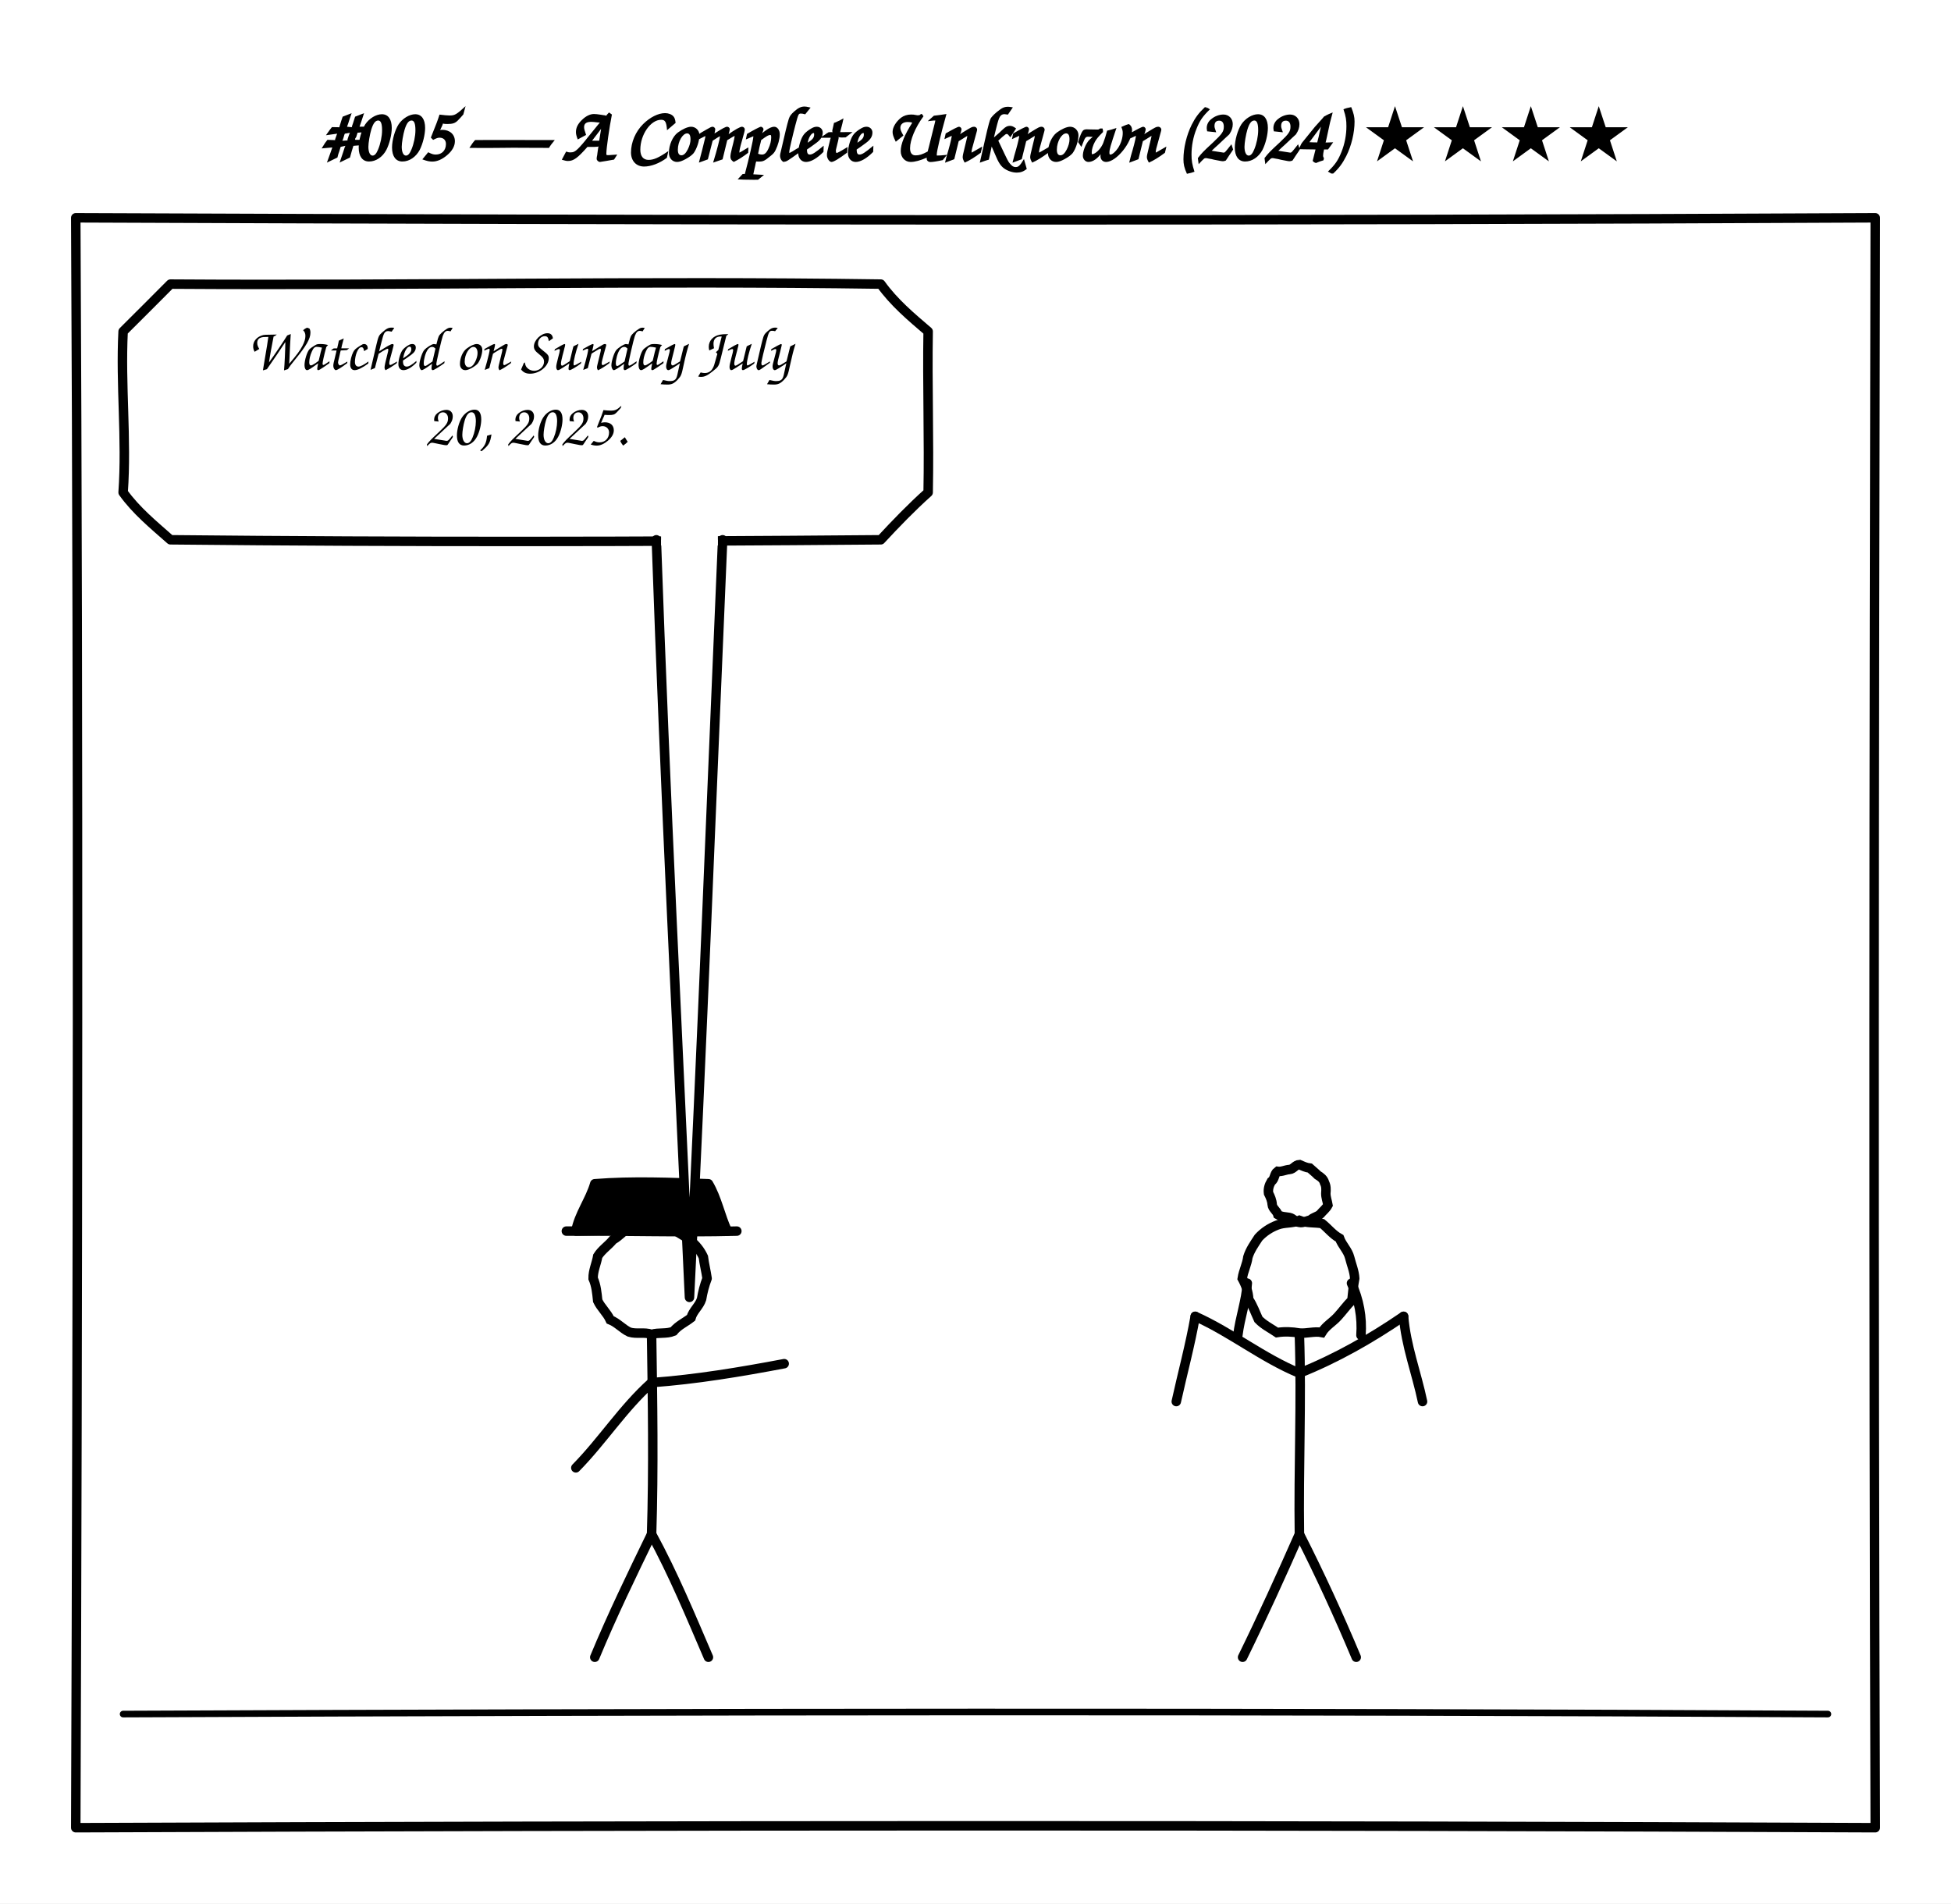
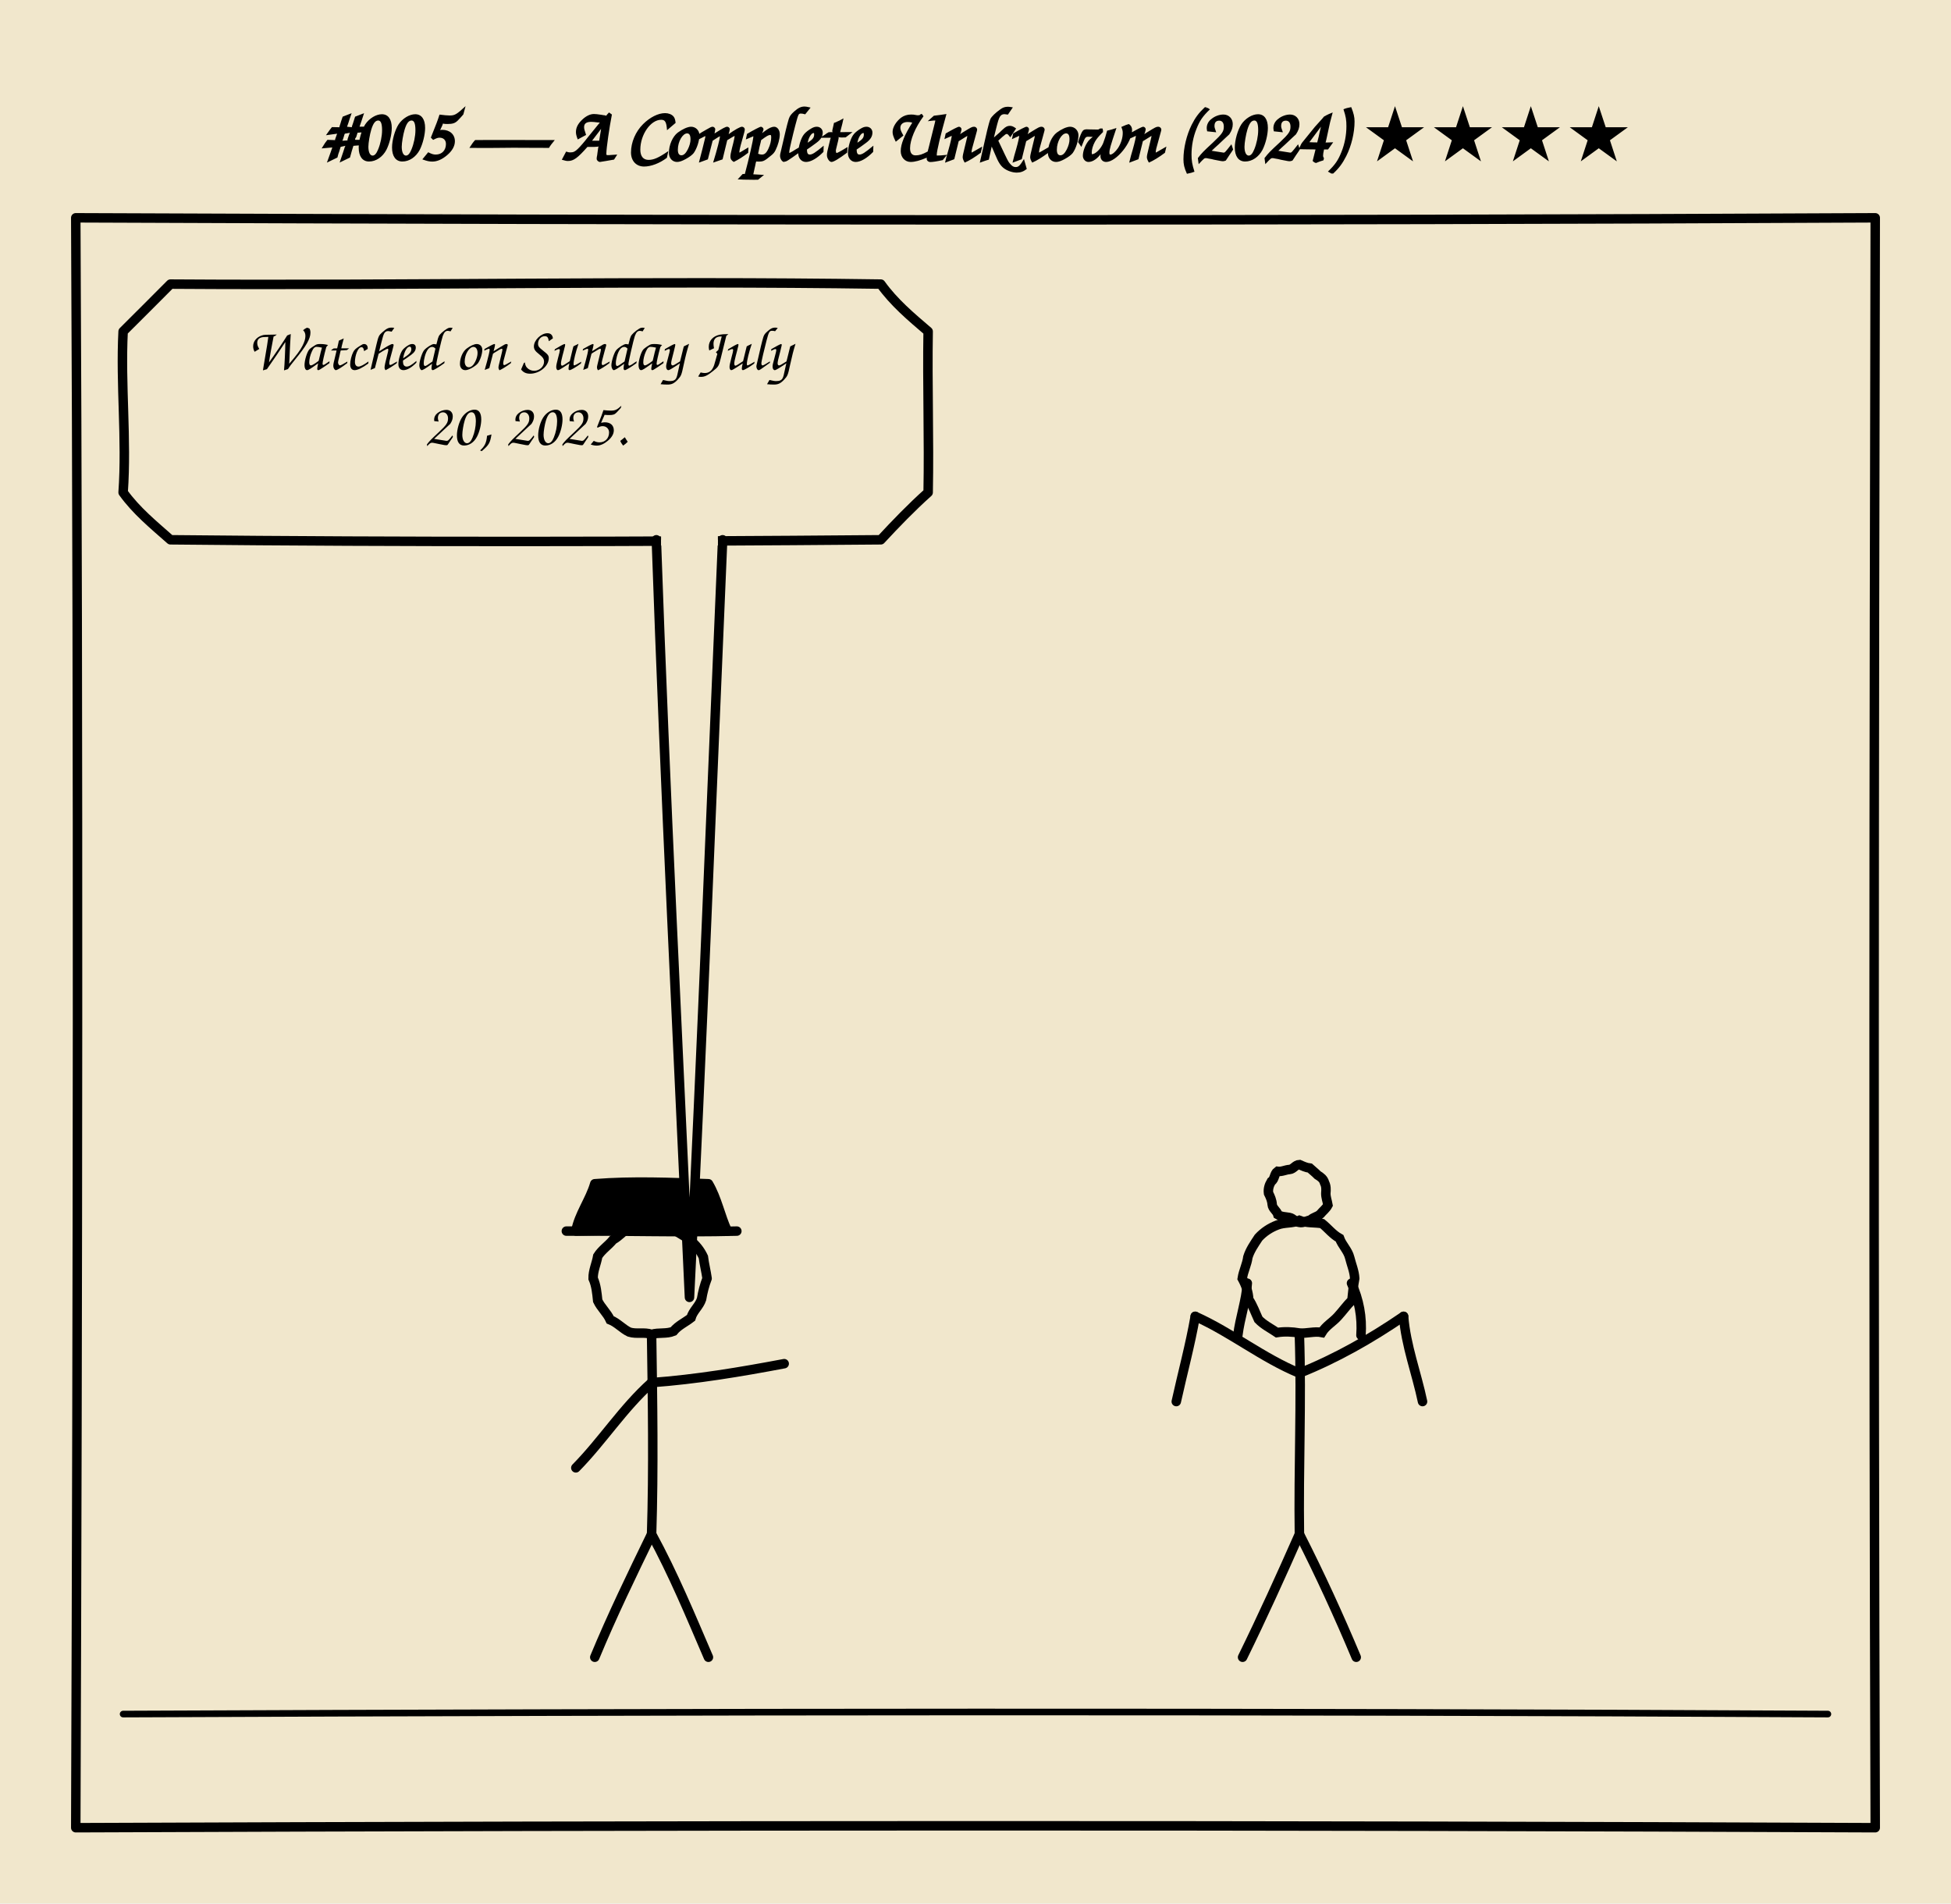
<svg xmlns="http://www.w3.org/2000/svg" viewBox="0 0 412 402" width="412" height="402" role="img" aria-label="#005 — A Complete Unknown (2024)">
-   <rect width="100%" height="100%" fill="white" />
+   <rect width="100%" height="100%" fill="#f1e7cc" />
  <text x="206.0" y="34" text-anchor="middle" font-family="Comic Neue, Comic Sans MS, cursive" font-size="16" font-weight="700" fill="black">#005 — A Complete Unknown (2024) ★★★★</text>
  <g class="panel">
    <path d="M 16.00 46.00 C 142.67 46.52, 269.33 46.64, 396.00 46.00 C 395.75 159.33, 395.62 272.67, 396.00 386.00 C 269.33 385.44, 142.67 385.48, 16.00 386.00 C 16.40 272.67, 16.59 159.33, 16.00 46.00" fill="none" stroke="black" stroke-width="2.0" stroke-linecap="round" stroke-linejoin="round" />
    <path d="M 26.00 362.00 C 146.00 361.48, 266.00 361.35, 386.00 362.00" fill="none" stroke="black" stroke-width="1.4" stroke-linecap="round" />
    <path d="M 149.32 270.00 C 148.77 271.42, 148.40 272.88, 148.15 274.37 C 147.68 275.84, 146.34 276.82, 145.92 278.32 C 144.70 279.28, 143.23 279.91, 142.22 281.15 C 140.74 281.77, 139.10 281.35, 137.60 281.81 C 136.08 281.26, 134.44 281.81, 132.90 281.33 C 131.45 280.64, 130.38 279.34, 128.86 278.74 C 128.19 277.26, 126.91 276.18, 126.22 274.71 C 126.05 273.11, 125.92 271.50, 125.25 270.00 C 125.22 268.36, 125.96 266.87, 126.23 265.29 C 127.08 263.94, 128.45 263.07, 129.45 261.85 C 130.80 261.07, 131.84 259.92, 133.01 258.92 C 134.55 258.87, 136.10 258.81, 137.60 258.40 C 139.12 258.48, 140.60 258.72, 141.97 259.45 C 143.14 260.38, 144.54 260.96, 145.69 261.91 C 146.92 262.87, 147.87 264.05, 148.53 265.47 C 148.72 266.99, 149.11 268.48, 149.32 270.00" fill="none" stroke="black" stroke-width="2.0" stroke-linecap="round" />
    <path d="M 121.60 260.00 C 132.27 259.89, 142.93 259.43, 153.60 260.00 C 152.08 256.74, 151.45 253.13, 149.60 250.00 C 141.60 249.72, 133.60 249.37, 125.60 250.00 C 124.60 253.47, 122.28 256.41, 121.60 260.00" fill="black" stroke="black" stroke-width="2.0" stroke-linecap="round" stroke-linejoin="round" />
    <path d="M 119.60 260.00 C 131.60 259.90, 143.60 260.32, 155.60 260.00" fill="none" stroke="black" stroke-width="2.0" stroke-linecap="round" />
    <path d="M 137.60 282.00 C 137.81 296.00, 138.04 310.00, 137.60 324.00" fill="none" stroke="black" stroke-width="2.0" stroke-linecap="round" />
    <path d="M 137.60 292.00 C 147.03 291.31, 156.33 289.75, 165.60 288.00" fill="none" stroke="black" stroke-width="2.0" stroke-linecap="round" />
    <path d="M 137.60 292.00 C 131.57 297.38, 127.24 304.27, 121.60 310.00" fill="none" stroke="black" stroke-width="2.0" stroke-linecap="round" />
    <path d="M 137.60 324.00 C 133.43 332.59, 129.26 341.17, 125.60 350.00" fill="none" stroke="black" stroke-width="2.0" stroke-linecap="round" />
    <path d="M 137.60 324.00 C 142.18 332.40, 145.83 341.23, 149.60 350.00" fill="none" stroke="black" stroke-width="2.0" stroke-linecap="round" />
    <path d="M 286.08 270.00 C 285.79 271.52, 285.65 273.06, 285.49 274.59 C 284.40 275.68, 283.51 276.94, 282.47 278.07 C 281.41 279.24, 279.97 280.02, 279.13 281.41 C 277.54 281.10, 275.98 281.67, 274.40 281.52 C 272.83 281.25, 271.25 281.18, 269.67 281.43 C 268.34 280.53, 266.88 279.82, 265.75 278.65 C 265.09 277.23, 264.58 275.74, 263.70 274.43 C 263.62 272.84, 263.09 271.39, 262.33 270.00 C 262.56 268.45, 263.32 267.05, 263.52 265.49 C 263.99 263.97, 264.91 262.69, 265.77 261.37 C 266.88 260.17, 268.21 259.30, 269.73 258.72 C 271.23 258.12, 272.92 258.44, 274.40 257.74 C 275.95 258.36, 277.61 258.15, 279.20 258.41 C 280.45 259.42, 281.44 260.73, 282.88 261.52 C 283.40 262.98, 284.64 264.06, 285.02 265.60 C 285.38 267.07, 286.00 268.47, 286.08 270.00" fill="none" stroke="black" stroke-width="2.0" stroke-linecap="round" />
    <path d="M 279.98 252.00 C 279.96 252.86, 280.29 253.66, 280.43 254.50 C 280.04 255.26, 279.34 255.76, 278.81 256.41 C 278.22 256.99, 277.31 257.04, 276.75 257.67 C 275.95 257.75, 275.26 258.36, 274.40 258.17 C 273.56 258.10, 273.09 257.26, 272.28 257.12 C 271.46 256.97, 270.60 257.00, 269.86 256.54 C 269.65 255.71, 268.73 255.28, 268.65 254.38 C 268.60 253.52, 268.26 252.76, 267.88 252.00 C 267.76 251.11, 268.00 250.30, 268.45 249.54 C 269.23 249.02, 269.04 247.92, 269.78 247.38 C 270.67 247.51, 271.46 247.04, 272.32 246.99 C 273.15 246.92, 273.55 245.98, 274.40 245.95 C 275.11 246.26, 275.81 246.60, 276.60 246.69 C 277.14 247.19, 277.73 247.63, 278.24 248.16 C 278.90 248.56, 279.50 249.00, 279.71 249.80 C 280.07 250.50, 280.05 251.25, 279.98 252.00" fill="none" stroke="black" stroke-width="2.0" stroke-linecap="round" />
    <path d="M 263.40 271.00 C 263.16 274.74, 261.85 278.29, 261.40 282.00" fill="none" stroke="black" stroke-width="2.0" stroke-linecap="round" />
    <path d="M 285.40 271.00 C 286.99 274.50, 287.68 278.16, 287.40 282.00" fill="none" stroke="black" stroke-width="2.0" stroke-linecap="round" />
    <path d="M 274.40 282.00 C 274.87 296.00, 274.20 310.00, 274.40 324.00" fill="none" stroke="black" stroke-width="2.0" stroke-linecap="round" />
    <path d="M 274.40 290.00 C 266.63 286.80, 260.04 281.43, 252.40 278.00" fill="none" stroke="black" stroke-width="2.0" stroke-linecap="round" />
    <path d="M 252.40 278.00 C 251.34 284.06, 249.72 290.00, 248.40 296.00" fill="none" stroke="black" stroke-width="2.0" stroke-linecap="round" />
    <path d="M 274.40 290.00 C 282.21 286.87, 289.47 282.74, 296.40 278.00" fill="none" stroke="black" stroke-width="2.0" stroke-linecap="round" />
    <path d="M 296.40 278.00 C 296.89 284.19, 299.14 289.98, 300.40 296.00" fill="none" stroke="black" stroke-width="2.0" stroke-linecap="round" />
    <path d="M 274.40 324.00 C 270.55 332.74, 266.60 341.43, 262.40 350.00" fill="none" stroke="black" stroke-width="2.0" stroke-linecap="round" />
    <path d="M 274.40 324.00 C 278.73 332.52, 282.71 341.19, 286.40 350.00" fill="none" stroke="black" stroke-width="2.0" stroke-linecap="round" />
-     <path d="M 36.00 60.00 C 86.00 60.34, 136.00 59.26, 186.00 60.00 C 188.78 63.89, 192.41 66.93, 196.00 70.00 C 195.81 81.33, 196.22 92.67, 196.00 104.00 C 192.48 107.15, 189.21 110.54, 186.00 114.00 C 136.00 114.43, 86.00 114.51, 36.00 114.00 C 32.46 110.87, 28.78 107.88, 26.00 104.00 C 26.80 92.67, 25.42 81.33, 26.00 70.00 C 29.33 66.66, 32.69 63.36, 36.00 60.00" fill="white" stroke="black" stroke-width="2.0" stroke-linecap="round" stroke-linejoin="round" />
-     <path d="M 138.60 114.00 C 140.46 167.35, 143.17 220.67, 145.60 274.00 C 148.27 220.68, 150.30 167.33, 152.60 114.00" fill="white" stroke="black" stroke-width="2.0" stroke-linecap="round" stroke-linejoin="round" />
-     <line x1="139.6" y1="114" x2="151.6" y2="114" stroke="white" stroke-width="2.4" />
+     <path d="M 36.00 60.00 C 86.00 60.34, 136.00 59.26, 186.00 60.00 C 188.78 63.89, 192.41 66.93, 196.00 70.00 C 195.81 81.33, 196.22 92.67, 196.00 104.00 C 192.48 107.15, 189.21 110.54, 186.00 114.00 C 136.00 114.43, 86.00 114.51, 36.00 114.00 C 32.46 110.87, 28.78 107.88, 26.00 104.00 C 26.80 92.67, 25.42 81.33, 26.00 70.00 C 29.33 66.66, 32.69 63.36, 36.00 60.00" fill="#f1e7cc" stroke="black" stroke-width="2.0" stroke-linecap="round" stroke-linejoin="round" />
+     <path d="M 138.60 114.00 C 140.46 167.35, 143.17 220.67, 145.60 274.00 C 148.27 220.68, 150.30 167.33, 152.60 114.00" fill="#f1e7cc" stroke="black" stroke-width="2.0" stroke-linecap="round" stroke-linejoin="round" />
+     <line x1="139.6" y1="114" x2="151.6" y2="114" stroke="#f1e7cc" stroke-width="2.4" />
    <text x="111.0" y="78.0" text-anchor="middle" font-family="Comic Neue, Comic Sans MS, cursive" font-size="13" fill="black">
      <tspan x="111.0" dy="0">Watched on Sunday July</tspan>
      <tspan x="111.0" dy="16">20, 2025.</tspan>
    </text>
  </g>
</svg>
